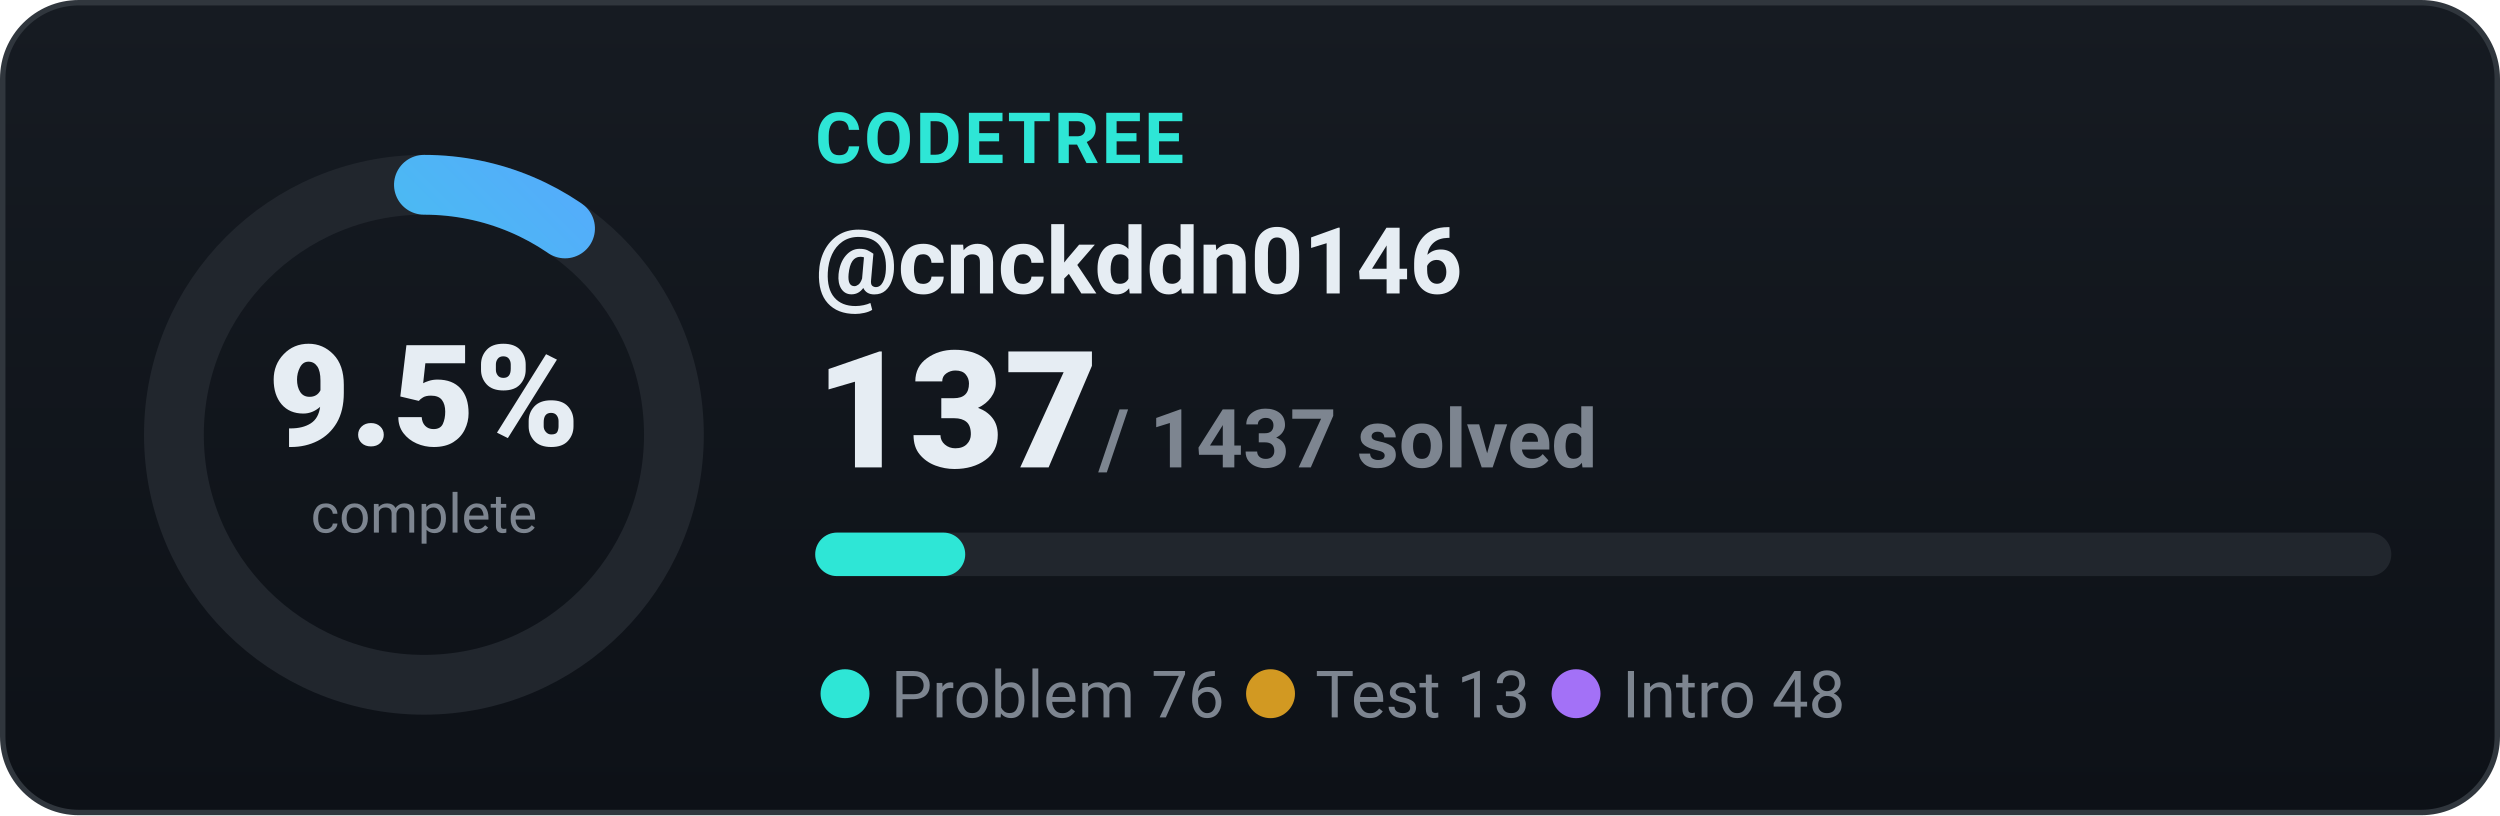
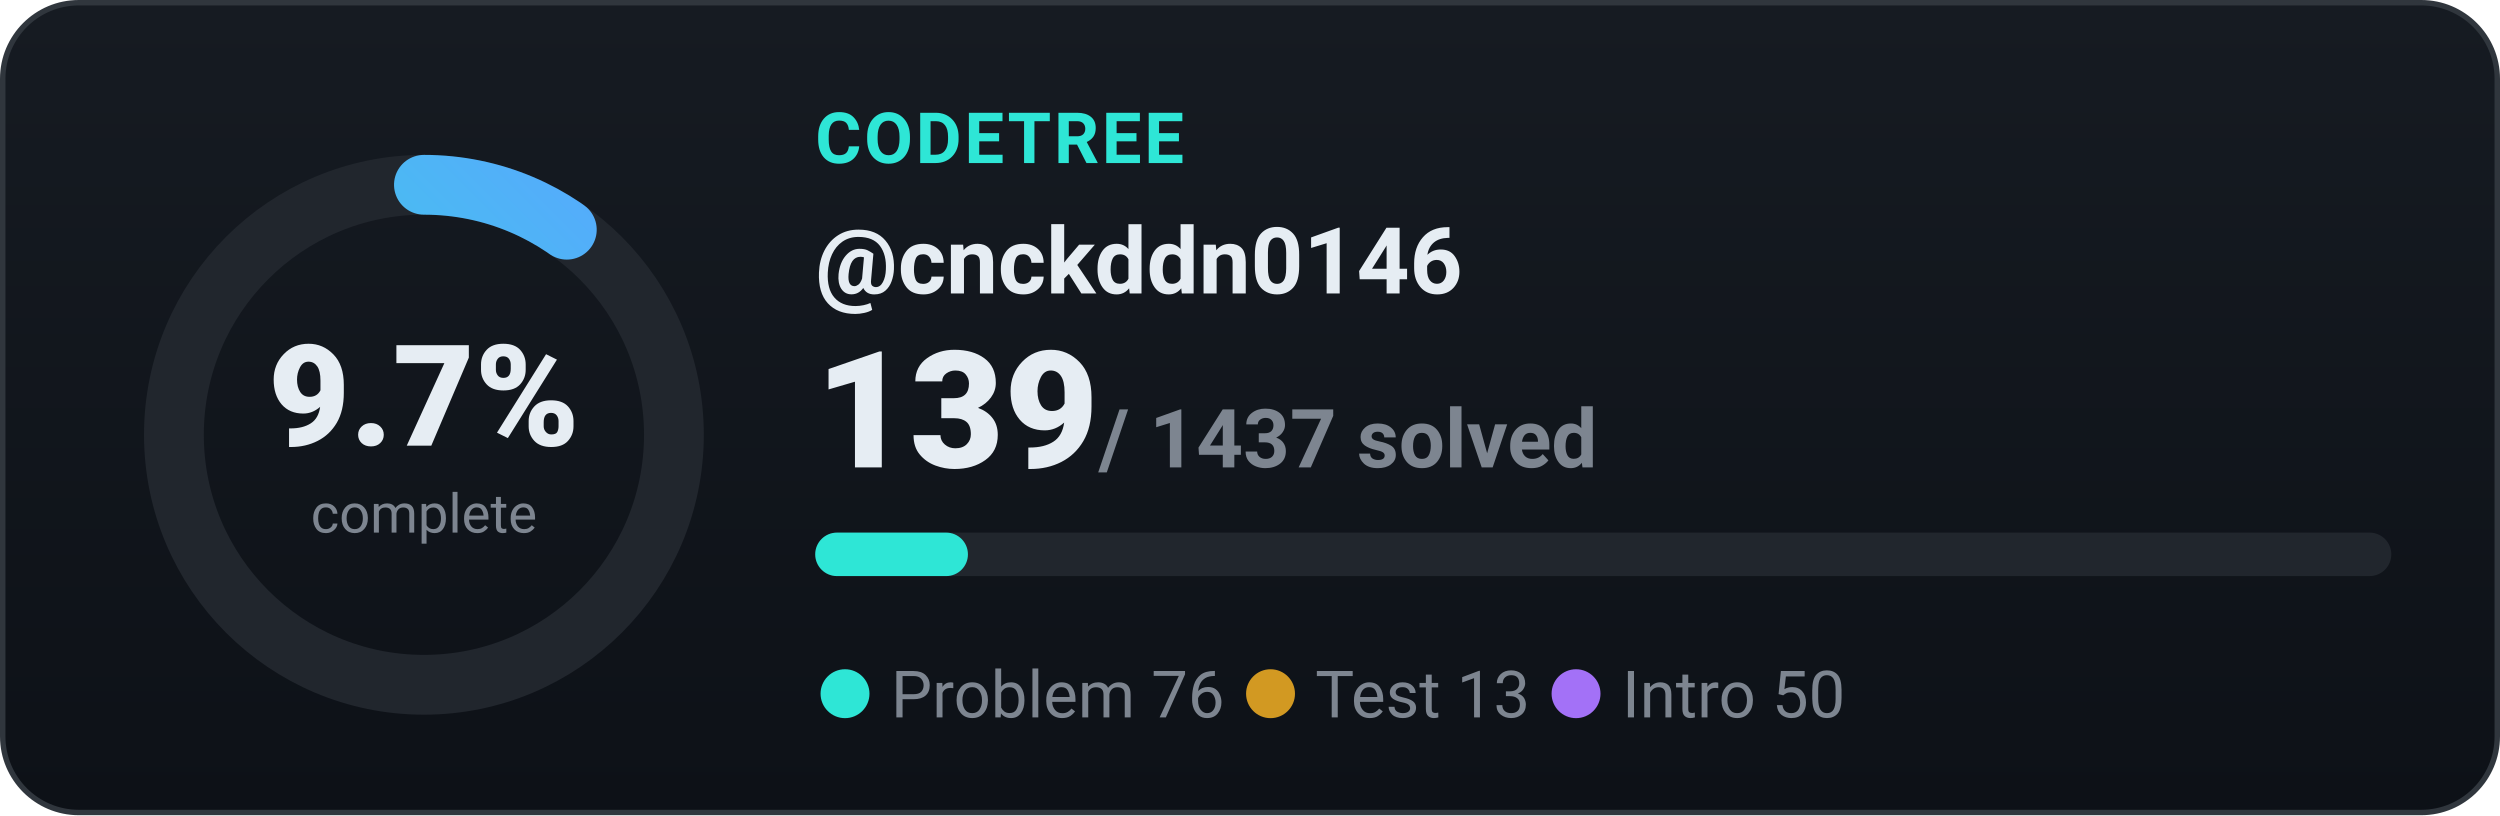
<svg xmlns="http://www.w3.org/2000/svg" width="460" height="150" viewBox="0 0 460 150" role="img" font-family="-apple-system,BlinkMacSystemFont,'Segoe UI',Roboto,'Apple SD Gothic Neo','Malgun Gothic',sans-serif">
  <defs>
    <linearGradient id="bgg" x1="0" y1="0" x2="0" y2="1">
      <stop offset="0" stop-color="#161b22" />
      <stop offset="1" stop-color="#0d1117" />
    </linearGradient>
    <linearGradient id="ring" x1="0" y1="0" x2="1" y2="1">
      <stop offset="0" stop-color="#2ee6d6" />
      <stop offset="1" stop-color="#58a6ff" />
    </linearGradient>
  </defs>
  <rect x="0.5" y="0.5" width="459" height="149" rx="14" fill="url(#bgg)" stroke="#30363d" />
  <circle cx="78" cy="80" r="46" fill="none" stroke="#21262d" stroke-width="11" />
-   <circle cx="78" cy="80" r="46" fill="none" stroke="url(#ring)" stroke-width="11" stroke-linecap="round" stroke-dasharray="27.6 289.0" transform="rotate(-90 78 80)" />
-   <text x="78" y="82" text-anchor="middle" font-size="26" font-weight="800" fill="#e6edf3">9.5%</text>
+   <circle cx="78" cy="80" r="46" fill="none" stroke="url(#ring)" stroke-width="11" stroke-linecap="round" stroke-dasharray="28.0 289.0" transform="rotate(-90 78 80)" />
+   <text x="78" y="82" text-anchor="middle" font-size="26" font-weight="800" fill="#e6edf3">9.7%</text>
  <text x="78" y="98" text-anchor="middle" font-size="10" fill="#7d8590">complete</text>
  <text x="150" y="30" font-size="13" font-weight="700" fill="#2ee6d6" letter-spacing="0.5">CODETREE</text>
  <text x="150" y="54" font-size="17" font-weight="700" fill="#e6edf3">@cnckddn0146</text>
-   <text x="150" y="86" font-size="30" font-weight="800" fill="#e6edf3">137<tspan font-size="15" font-weight="600" fill="#7d8590"> / 1437 solved</tspan>
+   <text x="150" y="86" font-size="30" font-weight="800" fill="#e6edf3">139<tspan font-size="15" font-weight="600" fill="#7d8590"> / 1437 solved</tspan>
  </text>
  <rect x="150" y="98" width="290" height="8" rx="4.0" fill="#21262d" />
-   <rect x="150" y="98" width="27.6" height="8" rx="4.0" fill="#2ee6d6" />
+   <rect x="150" y="98" width="28.1" height="8" rx="4.0" fill="#2ee6d6" />
  <text x="150" y="132" font-size="12" fill="#7d8590">
-     <tspan fill="#2ee6d6">●</tspan> Problem 76   <tspan fill="#d29922">●</tspan> Test 13   <tspan fill="#a371f7">●</tspan> Intro 48</text>
+     <tspan fill="#2ee6d6">●</tspan> Problem 76   <tspan fill="#d29922">●</tspan> Test 13   <tspan fill="#a371f7">●</tspan> Intro 50</text>
</svg>
